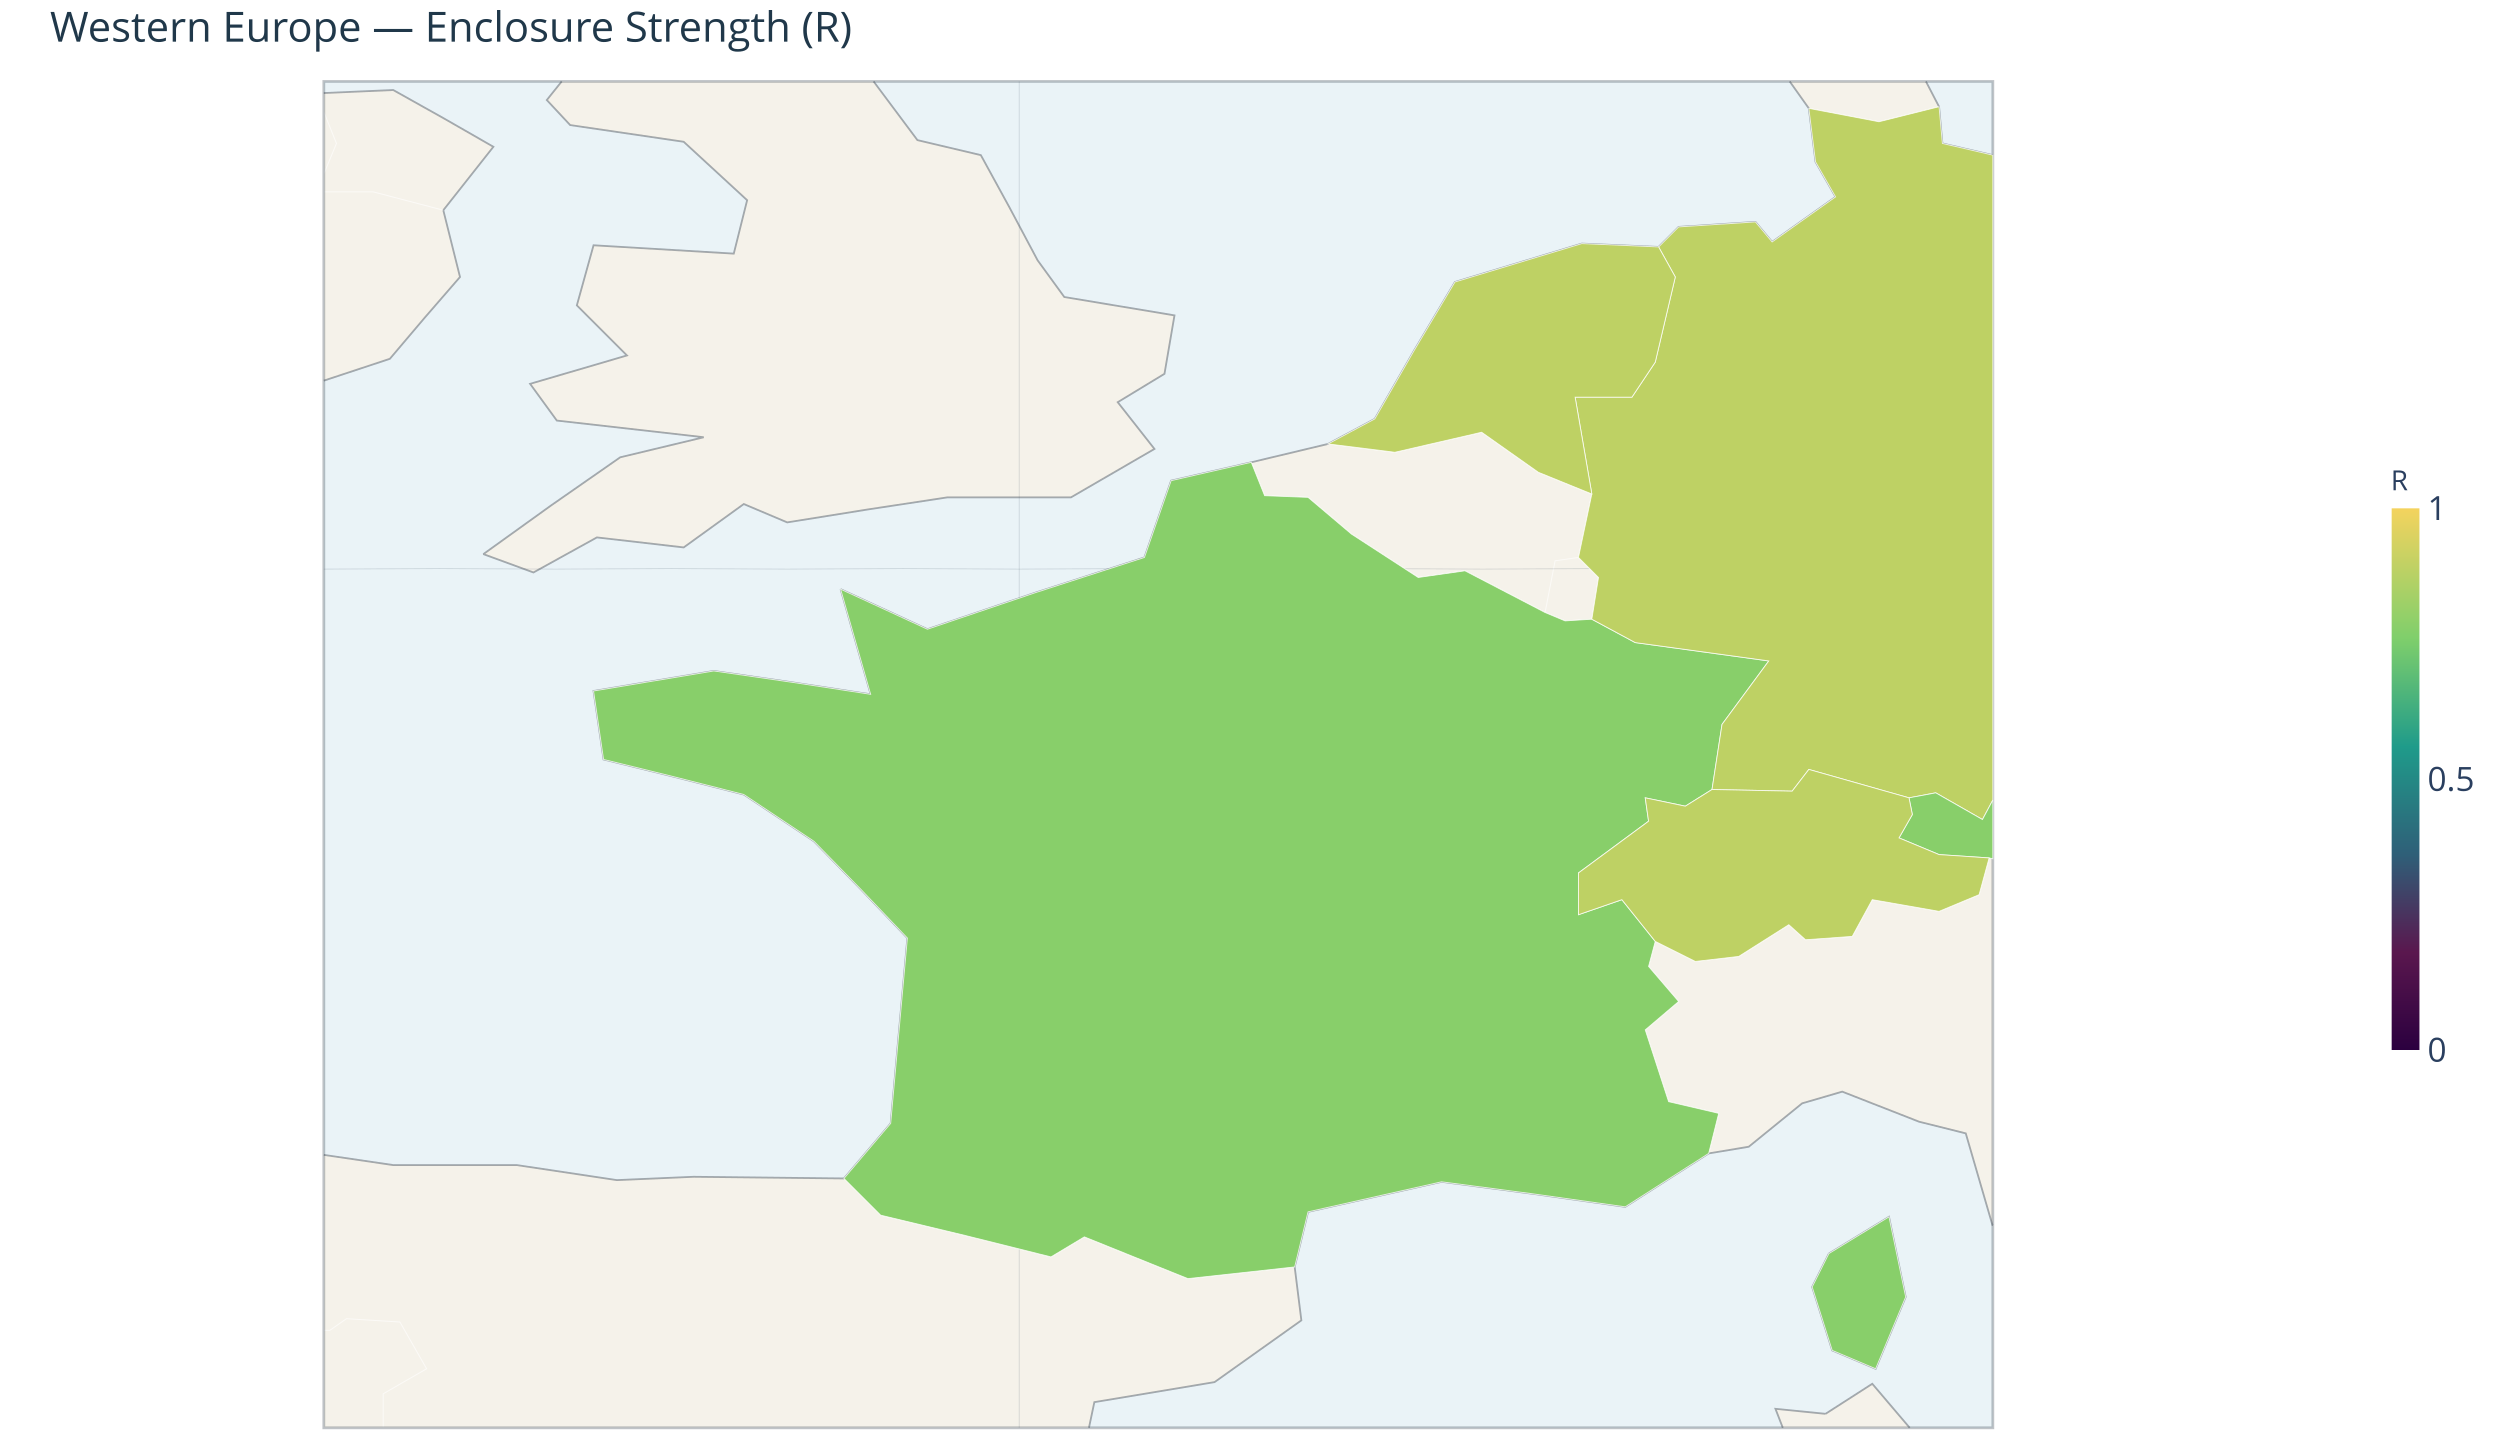
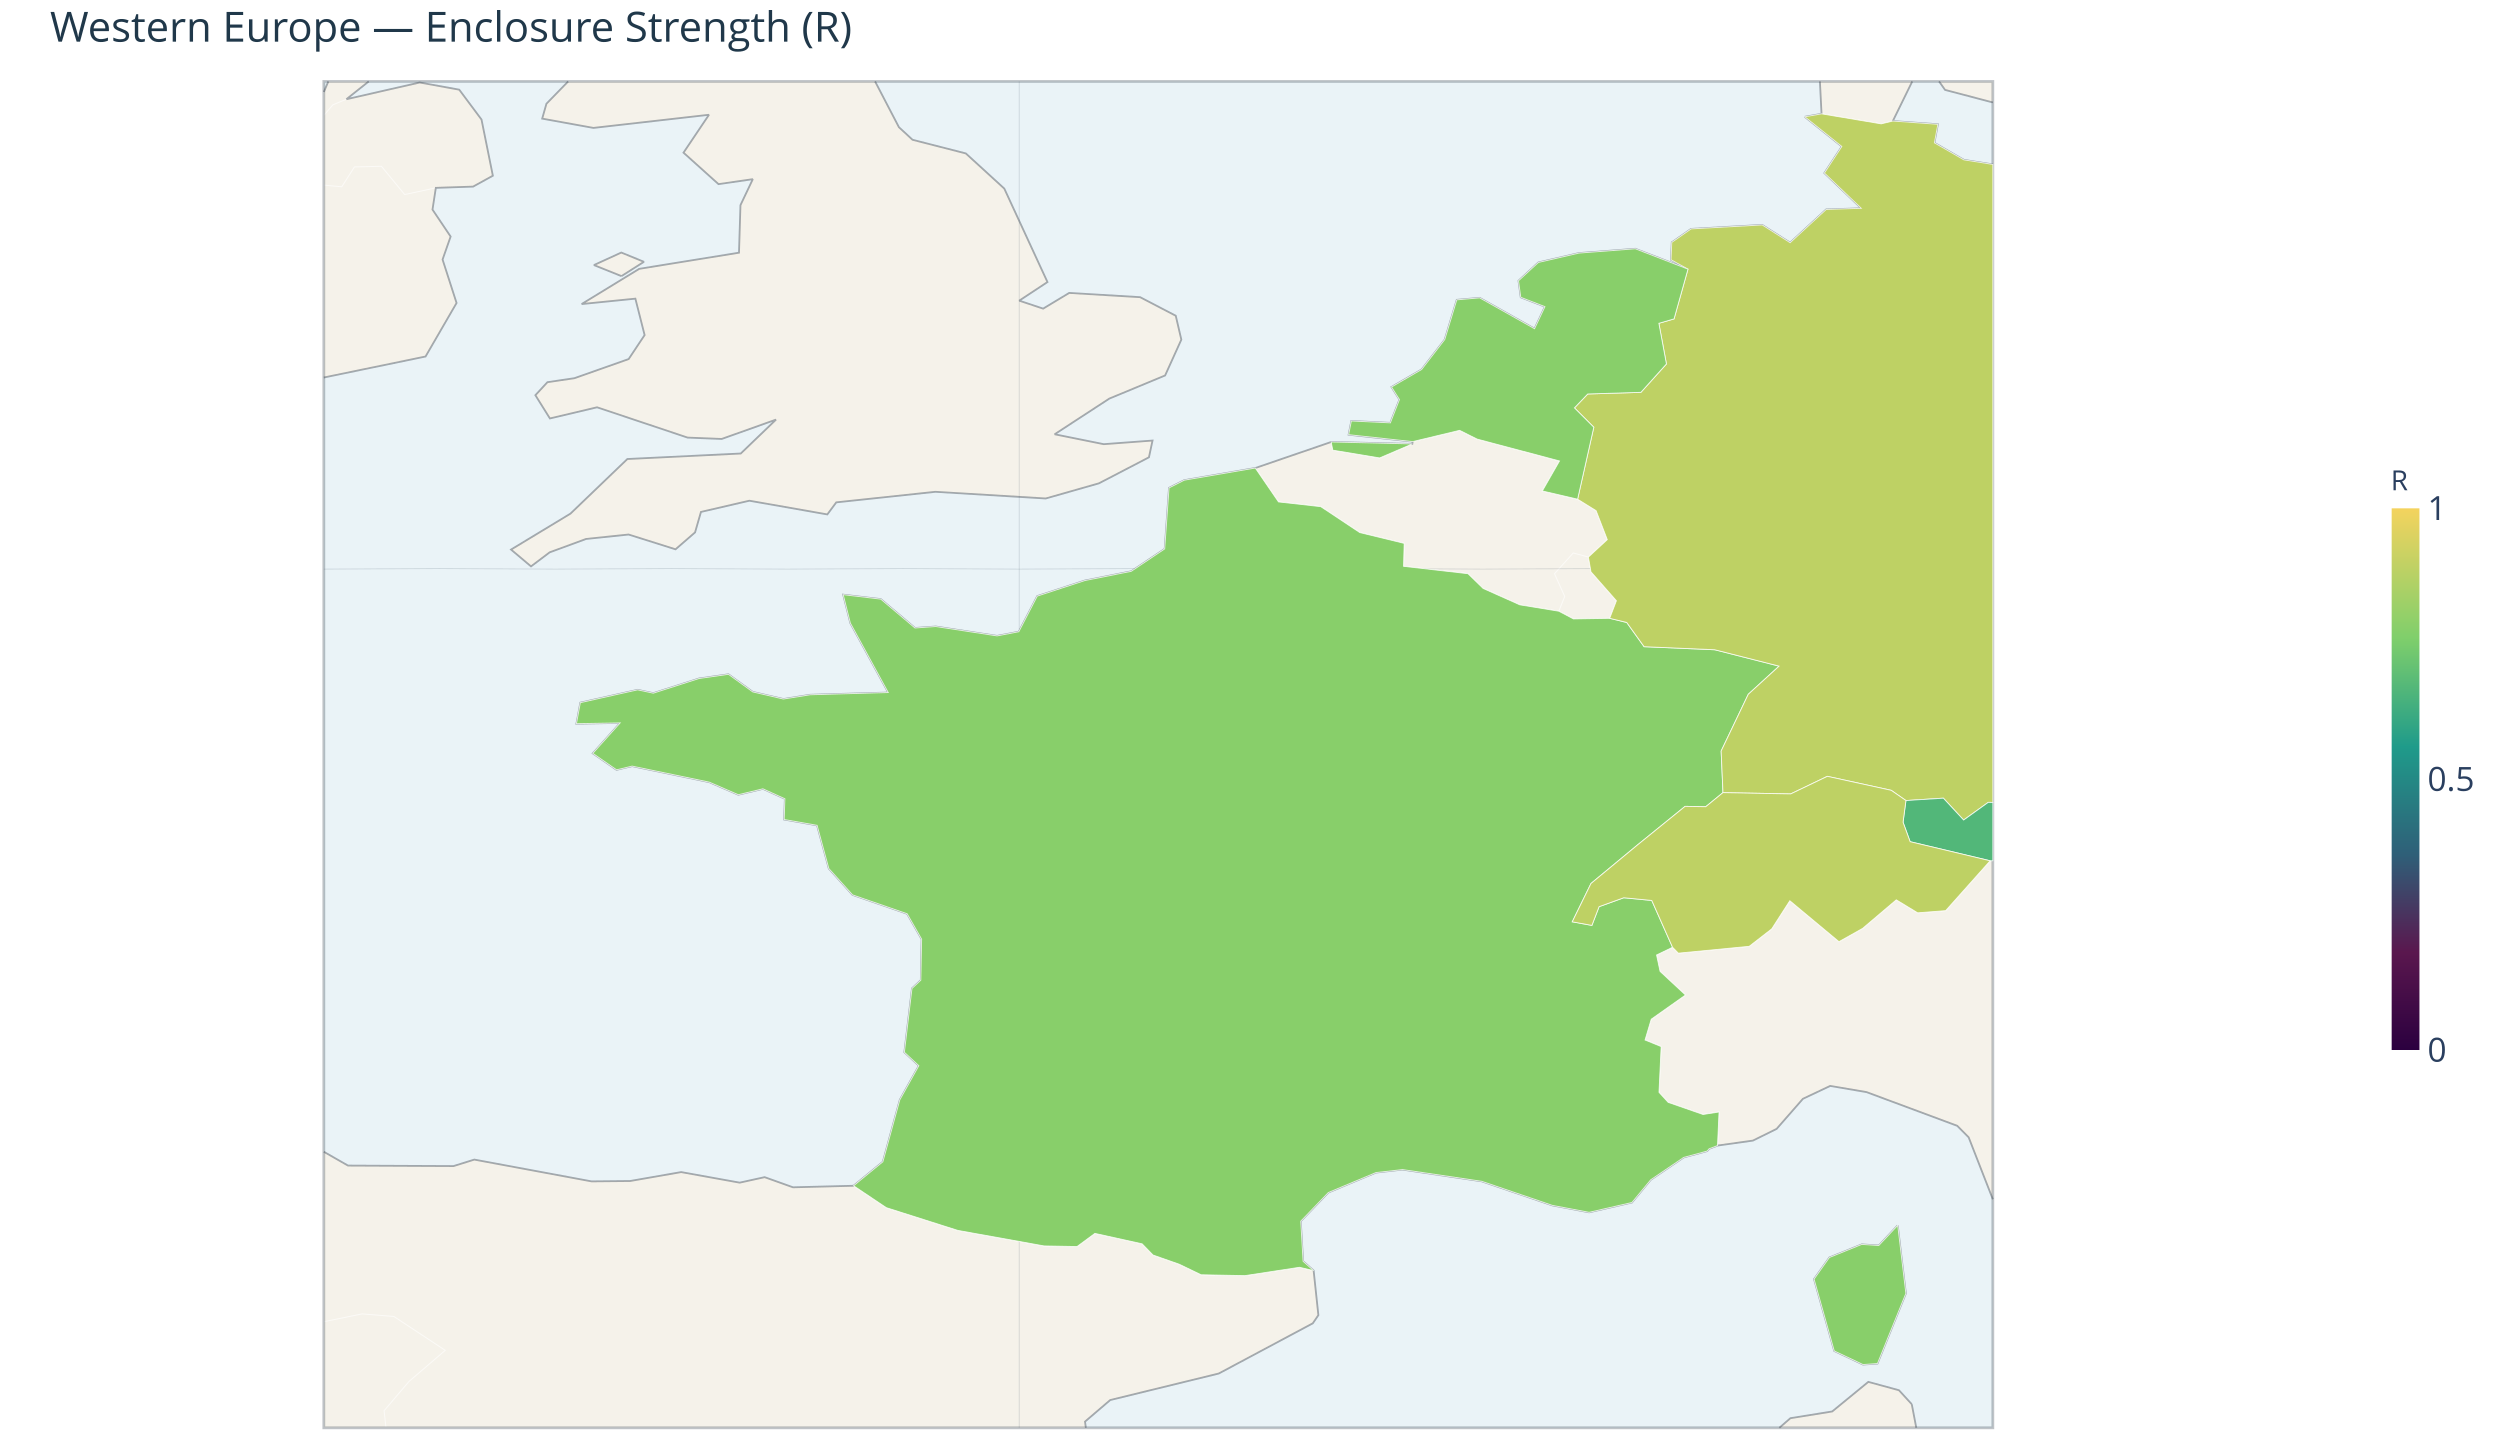
<svg xmlns="http://www.w3.org/2000/svg" class="main-svg" width="900" height="520" style="" viewBox="0 0 900 520">
  <rect x="0" y="0" width="900" height="520" style="fill: rgb(255, 255, 255); fill-opacity: 1;" />
-   <defs id="defs-9df49f">
+   <defs id="defs-819827">
    <g class="clips">
-       <clipPath id="clip9df49fgeo">
+       <clipPath id="clip819827geo">
        <rect x="116.078" y="28.812" width="601.844" height="485.688" />
      </clipPath>
    </g>
    <g class="gradients">
-       <linearGradient x1="0" x2="0" y1="1" y2="0" id="g9df49f-cbcoloraxis">
+       <linearGradient x1="0" y1="1" x2="0" y2="0" gradientUnits="objectBoundingBox" id="g819827-cbcoloraxis">
        <stop offset="0%" stop-color="rgb(43, 0, 63)" stop-opacity="1" />
        <stop offset="18%" stop-color="rgb(90, 23, 78)" stop-opacity="1" />
        <stop offset="36%" stop-color="rgb(47, 95, 120)" stop-opacity="1" />
        <stop offset="56%" stop-color="rgb(31, 155, 138)" stop-opacity="1" />
        <stop offset="76%" stop-color="rgb(127, 207, 107)" stop-opacity="1" />
        <stop offset="100%" stop-color="rgb(244, 211, 94)" stop-opacity="1" />
      </linearGradient>
    </g>
    <g class="patterns" />
  </defs>
  <g class="bglayer" />
  <g class="layer-below">
    <g class="imagelayer" />
    <g class="shapelayer" />
  </g>
  <g class="cartesianlayer" />
  <g class="polarlayer" />
  <g class="smithlayer" />
  <g class="ternarylayer" />
  <g class="geolayer">
-     <g class="geo geo" clip-path="url(#clip9df49fgeo)">
+     <g class="geo geo" clip-path="url(#clip819827geo)">
      <g class="layer bg">
        <rect x="116.078" y="28.812" width="601.844" height="485.688" style="pointer-events: all; fill: rgb(255, 255, 255); fill-opacity: 0;" />
      </g>
      <g class="layer ocean">
-         <path d="M658.395,451.286L652.385,463.305L659.597,486.142L675.222,492.753L686.039,466.911L680.03,438.065ZM202.212,29.312L196.849,36.015L205.263,45.03L246.129,51.04L268.966,72.073L264.158,91.305L213.677,88.3L207.667,109.935L225.696,127.964L190.84,138.18L200.455,151.402L253.341,157.411L223.292,164.623L198.378,181.973L174.013,199.479L192.042,206.09L214.879,193.47L246.129,197.075L267.764,181.45L283.389,188.061L312.153,183.447L341.082,179.046L385.554,179.046L415.603,161.618L402.381,144.791L419.209,134.574L422.814,113.54L383.15,106.93L373.535,93.708L363.457,74.765L353.102,55.847L330.265,50.439L314.479,29.312L644.293,29.312L644.293,29.312L651.183,39.02L653.587,58.251L660.799,70.872L637.962,87.098L631.952,79.886L604.308,81.689L597.096,88.901L569.451,87.699L523.777,101.521L509.113,126.135L494.931,150.801L478.104,159.815L450.459,166.426L421.612,173.037L411.997,200.681L372.622,213.405L333.871,226.523L302.62,212.1L313.438,249.961L285.263,245.651L256.947,241.547L213.677,248.759L217.282,273.399L242.615,279.626L267.764,286.019L293.005,302.846L309.994,320.237L326.659,337.702L320.649,404.41L303.822,424.242L249.735,423.641L222.09,424.843L186.032,419.434L141.56,419.434L116.578,415.761L116.578,137.032L116.578,137.032L140.358,129.166L152.851,114.422L165.599,99.718L159.589,75.679L159.589,75.679L177.618,52.842L159.726,42.586L141.56,32.409L116.578,33.496L116.578,29.312ZM687.483,514L674.02,498.162L657.193,508.979L657.193,508.979L639.164,507.176L641.805,514L392.025,514L392.025,514L393.968,504.772L437.238,497.561L468.488,475.325L466.084,456.094L470.892,436.262L518.97,425.444L552.096,429.809L585.076,434.459L615.125,415.228L629.548,412.824L648.779,397.199L663.203,392.992L690.847,403.809L707.674,408.016L717.29,441.069L717.422,441.18L717.422,514ZM717.422,55.856L699.261,51.64L698.059,38.419L693.336,29.312L717.422,29.312Z" style="stroke: none; fill: rgb(234, 243, 247); fill-opacity: 1;" />
+         <path d="M683.178,441.125L676.363,448.389L670.234,447.988L658.576,452.699L653.06,460.482L660.331,486.346L670.691,491.232L675.883,490.871L686.11,465.633ZM223.709,99.404L231.821,94.252L223.661,90.92L213.818,95.427ZM698.067,29.312L700.219,32.362L717.129,36.807L717.422,36.768L717.422,59.2L717.422,59.2L706.998,57.554L696.386,51.42L697.624,44.755L681.423,43.58L688.41,29.312L698.067,29.312ZM689.86,514L688.237,505.517L688.237,505.517L683.622,500.485L672.59,497.48L659.598,508.127L644.551,510.55L640.566,514L390.908,514L390.908,514L390.606,511.776L399.68,504.015L438.751,494.469L472.606,476.394L474.613,473.457L472.907,457.426L469.109,454.06L468.268,439.628L478.207,429.303L495.357,422.112L504.911,421.044L533.419,425.264L558.849,433.929L572.081,436.431L587.501,432.895L594.255,424.727L606.117,416.667L614.578,414.385L615.275,413.566L618.303,412.402L631.055,410.612L639.588,406.392L649.058,395.564L658.865,390.932L671.953,393.158L704.606,405.297L708.716,409.437L717.422,431.739L717.422,514ZM204.544,29.312L196.716,37.35L195.19,42.704L213.638,46.048L255.233,41.32L246.063,54.962L258.658,66.287L271.013,64.502L266.566,73.861L266.037,90.971L230.115,96.783L209.383,109.464L228.733,107.515L232.062,120.625L226.317,129.261L206.799,136.153L197.077,137.587L192.738,142.27L197.966,150.641L214.936,146.625L247.529,157.532L259.812,158.023L279.377,151.053L266.674,163.265L225.848,165.248L205.369,184.905L183.977,197.845L191.164,203.9L197.87,198.845L210.994,194.021L226.293,192.428L243.191,197.755L250.221,191.66L252.348,184.289L269.775,180.256L297.837,185.193L301.058,180.849L336.728,177.048L376.449,179.454L395.606,174.003L413.621,164.632L414.907,158.6L397.348,159.904L379.669,156.335L399.355,143.496L419.438,135.17L425.279,122.269L423.272,113.672L410.448,106.984L384.909,105.453L375.535,111.107L366.93,108.238L377.086,101.539L361.546,67.891L347.701,55.238L328.508,50.318L323.616,45.8L315.028,29.312L655.168,29.312L655.168,29.312L655.752,40.982L649.731,42.049L663.059,52.73L656.786,62.293L670.054,74.991L657.435,75.403L644.443,87.378L634.396,80.978L608.785,82.407L601.838,87.259L601.574,93.507L607.667,96.896L588.714,89.564L568.38,91.123L553.813,94.484L546.663,101.076L547.48,107.023L556.181,110.401L552.431,118.343L532.685,107.232L524.441,107.95L520.114,122.223L511.798,133.006L500.945,139.321L503.806,143.835L500.525,152.234L486.487,151.556L485.514,156.481L508.541,158.978L508.421,159.814L479.228,159.114L451.899,168.49L426.336,172.868L420.856,175.641L419.294,197.597L407.239,205.68L390.534,209.007L373.408,214.604L366.774,227.426L358.95,228.929L336.885,225.557L329.397,226.082L317.079,215.694L303.558,214.085L306.13,224.314L319.771,249.32L291.672,250.122L282.009,251.658L271.001,249.099L262.239,242.756L251.639,244.27L235.186,249.551L229.538,248.348L208.927,252.963L207.52,260.521L223.264,260.238L213.409,271.208L221.954,277.127L227.567,275.794L255.329,281.567L265.785,286.091L274.642,283.967L282.562,287.56L282.31,295.021L294.148,297.117L298.378,312.673L306.923,322.157L326.573,328.952L331.789,338.097L331.5,352.851L328.316,355.833L325.575,378.811L330.779,383.657L323.929,395.954L317.836,418.232L307.296,426.874L285.483,427.433L275.267,423.778L266.29,425.755L245.222,421.954L226.846,425.162L212.965,425.298L170.757,417.452L163.269,419.791L125.28,419.61L116.578,414.639L116.578,135.907L116.578,135.907L153.198,128.341L164.363,109.074L159.327,93.439L162.224,85.158L155.698,75.449L156.9,67.625L170.312,67.179L177.427,63.259L173.341,43.032L165.324,32.283L151.083,29.702L124.691,35.728L124.691,35.728L132.745,29.312L204.544,29.312ZM118.208,29.312L116.578,33.118L116.578,29.312Z" style="stroke: none; fill: rgb(234, 243, 247); fill-opacity: 1;" />
      </g>
      <g class="layer land">
-         <path d="M641.805,514L639.164,507.176L657.193,508.979L657.193,508.979L674.02,498.162L687.483,514L641.805,514ZM658.395,451.286L680.03,438.065L686.039,466.911L675.222,492.753L659.597,486.142L652.385,463.305ZM116.578,33.496L141.56,32.409L159.726,42.586L177.618,52.842L159.589,75.679L165.599,99.718L152.851,114.422L140.358,129.166L116.578,137.032L116.578,33.496ZM314.479,29.312L330.265,50.439L353.102,55.847L363.457,74.765L373.535,93.708L383.15,106.93L422.814,113.54L419.209,134.574L402.381,144.791L415.603,161.618L385.554,179.046L341.082,179.046L312.153,183.447L283.389,188.061L267.764,181.45L246.129,197.075L214.879,193.47L192.042,206.09L174.013,199.479L198.378,181.973L223.292,164.623L253.341,157.411L200.455,151.402L190.84,138.18L225.696,127.964L207.667,109.935L213.677,88.3L264.158,91.305L268.966,72.073L246.129,51.04L205.263,45.03L196.849,36.015L202.212,29.312L314.479,29.312ZM717.422,441.18L717.29,441.069L707.674,408.016L690.847,403.809L663.203,392.992L648.779,397.199L629.548,412.824L615.125,415.228L585.076,434.459L552.096,429.809L518.97,425.444L470.892,436.262L466.084,456.094L468.488,475.325L437.238,497.561L393.968,504.772L392.025,514L116.578,514L116.578,415.761L141.56,419.434L186.032,419.434L222.09,424.843L249.735,423.641L303.822,424.242L320.649,404.41L326.659,337.702L309.994,320.237L293.005,302.846L267.764,286.019L242.615,279.626L217.282,273.399L213.677,248.759L256.947,241.547L285.263,245.651L313.438,249.961L302.62,212.1L333.871,226.523L372.622,213.405L411.997,200.681L421.612,173.037L450.459,166.426L478.104,159.815L494.931,150.801L509.113,126.135L523.777,101.521L569.451,87.699L597.096,88.901L604.308,81.689L631.952,79.886L637.962,87.098L660.799,70.872L653.587,58.251L651.183,39.02L644.293,29.312L693.336,29.312L693.336,29.312L698.059,38.419L699.261,51.64L717.422,55.856L717.422,441.18Z" style="stroke: none; fill: rgb(245, 242, 234); fill-opacity: 1;" />
+         <path d="M717.422,431.739L708.716,409.437L704.606,405.297L671.953,393.158L658.865,390.932L649.058,395.564L639.588,406.392L631.055,410.612L618.303,412.402L615.275,413.566L614.578,414.385L606.117,416.667L594.255,424.727L587.501,432.895L572.081,436.431L558.849,433.929L533.419,425.264L504.911,421.044L495.357,422.112L478.207,429.303L468.268,439.628L469.109,454.06L472.907,457.426L474.613,473.457L472.606,476.394L438.751,494.469L399.68,504.015L390.606,511.776L390.908,514L116.578,514L116.578,414.639L125.28,419.61L163.269,419.791L170.757,417.452L212.965,425.298L226.846,425.162L245.222,421.954L266.29,425.755L275.267,423.778L285.483,427.433L307.296,426.874L317.836,418.232L323.929,395.954L330.779,383.657L325.575,378.811L328.316,355.833L331.5,352.851L331.789,338.097L326.573,328.952L306.923,322.157L298.378,312.673L294.148,297.117L282.31,295.021L282.562,287.56L274.642,283.967L265.785,286.091L255.329,281.567L227.567,275.794L221.954,277.127L213.409,271.208L223.264,260.238L207.52,260.521L208.927,252.963L229.538,248.348L235.186,249.551L251.639,244.27L262.239,242.756L271.001,249.099L282.009,251.658L291.672,250.122L319.771,249.32L306.13,224.314L303.558,214.085L317.079,215.694L329.397,226.082L336.885,225.557L358.95,228.929L366.774,227.426L373.408,214.604L390.534,209.007L407.239,205.68L419.294,197.597L420.856,175.641L426.336,172.868L451.899,168.49L479.228,159.114L508.421,159.814L508.541,158.978L485.514,156.481L486.487,151.556L500.525,152.234L503.806,143.835L500.945,139.321L511.798,133.006L520.114,122.223L524.441,107.95L532.685,107.232L552.431,118.343L556.181,110.401L547.48,107.023L546.663,101.076L553.813,94.484L568.38,91.123L588.714,89.564L607.667,96.896L601.574,93.507L601.838,87.259L608.785,82.407L634.396,80.978L644.443,87.378L657.435,75.403L670.054,74.991L656.786,62.293L663.059,52.73L649.731,42.049L655.752,40.982L655.168,29.312L688.41,29.312L688.41,29.312L681.423,43.58L697.624,44.755L696.386,51.42L706.998,57.554L717.422,59.2L717.422,431.739ZM717.422,36.768L717.129,36.807L700.219,32.362L698.067,29.312L717.422,29.312ZM683.178,441.125L686.11,465.633L675.883,490.871L670.691,491.232L660.331,486.346L653.06,460.482L658.576,452.699L670.234,447.988L676.363,448.389ZM315.028,29.312L323.616,45.8L328.508,50.318L347.701,55.238L361.546,67.891L377.086,101.539L366.93,108.238L375.535,111.107L384.909,105.453L410.448,106.984L423.272,113.672L425.279,122.269L419.438,135.17L399.355,143.496L379.669,156.335L397.348,159.904L414.907,158.6L413.621,164.632L395.606,174.003L376.449,179.454L336.728,177.048L301.058,180.849L297.837,185.193L269.775,180.256L252.348,184.289L250.221,191.66L243.191,197.755L226.293,192.428L210.994,194.021L197.87,198.845L191.164,203.9L183.977,197.845L205.369,184.905L225.848,165.248L266.674,163.265L279.377,151.053L259.812,158.023L247.529,157.532L214.936,146.625L197.966,150.641L192.738,142.27L197.077,137.587L206.799,136.153L226.317,129.261L232.062,120.625L228.733,107.515L209.383,109.464L230.115,96.783L266.037,90.971L266.566,73.861L271.013,64.502L258.658,66.287L246.063,54.962L255.233,41.32L213.638,46.048L195.19,42.704L196.716,37.35L204.544,29.312L315.028,29.312ZM223.709,99.404L213.818,95.427L223.661,90.92L231.821,94.252ZM116.578,33.118L118.208,29.312L132.745,29.312L132.745,29.312L124.691,35.728L124.691,35.728L151.083,29.702L165.324,32.283L173.341,43.032L177.427,63.259L170.312,67.179L156.9,67.625L155.698,75.449L162.224,85.158L159.327,93.439L164.363,109.074L153.198,128.341L116.578,135.907L116.578,33.118ZM640.566,514L644.551,510.55L659.598,508.127L672.59,497.48L683.622,500.485L688.237,505.517L688.237,505.517L689.86,514L640.566,514Z" style="stroke: none; fill: rgb(245, 242, 234); fill-opacity: 1;" />
      </g>
      <g class="layer countries">
-         <path d="M573.057,222.917L588.682,231.331L636.76,237.941L619.933,260.778L616.327,284.216L606.711,290.226L592.288,287.221L593.49,295.635L568.249,314.265L568.249,329.289L583.875,323.88L595.894,338.904L593.49,347.919L604.308,360.539L592.288,370.756L600.702,396.598L618.731,400.804L615.125,415.228L585.076,434.459L552.096,429.809L518.97,425.444L470.892,436.262L466.084,456.094L427.622,460.3L390.362,445.276L378.343,452.488L347.805,444.853L317.044,437.464L303.822,424.242L320.649,404.41L326.659,337.702L309.994,320.237L293.005,302.846L267.764,286.019L242.615,279.626L217.282,273.399L213.677,248.759L256.947,241.547L285.263,245.651L313.438,249.961L302.62,212.1L333.871,226.523L372.622,213.405L411.997,200.681L421.612,173.037L450.459,166.426L455.267,178.445L470.892,179.046L486.517,192.268L510.556,207.893L527.383,205.489L556.23,220.513L563.442,223.518ZM658.395,451.286L680.03,438.065L686.039,466.911L675.222,492.753L659.597,486.142L652.385,463.305ZM717.422,309.148L716.088,308.856L698.059,307.654L683.636,301.644L688.443,293.231L687.241,287.221L696.857,285.418L713.684,295.034L717.422,288.025L717.422,309.148ZM717.422,288.025L713.684,295.034L696.857,285.418L687.241,287.221L651.183,277.004L645.174,284.817L616.327,284.216L619.933,260.778L636.76,237.941L588.682,231.331L573.057,222.917L575.461,207.893L568.249,200.681L573.057,177.844L567.047,142.988L587.48,142.988L595.894,130.368L603.106,99.718L597.096,88.901L604.308,81.689L631.952,79.886L637.962,87.098L660.799,70.872L653.587,58.251L651.183,39.02L676.424,43.828L698.059,38.419L699.261,51.64L717.422,55.856L717.422,288.025ZM687.241,287.221L688.443,293.231L683.636,301.644L698.059,307.654L716.088,308.856L712.482,322.077L698.059,328.087L674.02,323.88L666.808,337.102L649.981,338.303L643.972,332.895L625.942,344.313L610.317,346.116L595.894,338.904L583.875,323.88L568.249,329.289L568.249,314.265L593.49,295.635L592.288,287.221L606.711,290.226L616.327,284.216L645.174,284.817L651.183,277.004ZM568.249,200.681L575.461,207.893L573.057,222.917L563.442,223.518L556.23,220.513L559.836,201.883ZM573.057,177.844L568.249,200.681L559.836,201.883L556.23,220.513L527.383,205.489L510.556,207.893L486.517,192.268L470.892,179.046L455.267,178.445L450.459,166.426L478.104,159.815L502.143,162.82L533.393,155.608L553.826,170.032ZM597.096,88.901L603.106,99.718L595.894,130.368L587.48,142.988L567.047,142.988L573.057,177.844L553.826,170.032L533.393,155.608L502.143,162.82L478.104,159.815L494.931,150.801L509.113,126.135L523.777,101.521L569.451,87.699ZM116.578,478.931L118.723,478.931L124.733,474.724L143.964,475.926L153.58,492.753L137.954,501.767L137.954,514L116.578,514ZM137.954,514L137.954,501.767L153.58,492.753L143.964,475.926L124.733,474.724L118.723,478.931L116.578,478.931L116.578,415.761L116.578,415.761L141.56,419.434L186.032,419.434L222.09,424.843L249.735,423.641L303.822,424.242L317.044,437.464L347.805,444.853L378.343,452.488L390.362,445.276L427.622,460.3L466.084,456.094L468.488,475.325L437.238,497.561L393.968,504.772L392.025,514L137.954,514ZM116.578,40.268L121.127,51.64L116.578,62.634L116.578,40.268ZM116.578,69.069L134.349,69.069L159.589,75.679L159.589,75.679L165.599,99.718L152.851,114.422L140.358,129.166L116.578,137.032L116.578,69.069ZM717.422,441.18L717.29,441.069L707.674,408.016L690.847,403.809L663.203,392.992L648.779,397.199L629.548,412.824L615.125,415.228L618.731,400.804L600.702,396.598L592.288,370.756L604.308,360.539L593.49,347.919L595.894,338.904L610.317,346.116L625.942,344.313L643.972,332.895L649.981,338.303L666.808,337.102L674.02,323.88L698.059,328.087L712.482,322.077L716.088,308.856L716.088,308.856L717.422,309.148L717.422,441.18ZM641.805,514L639.164,507.176L657.193,508.979L657.193,508.979L674.02,498.162L687.483,514L641.805,514ZM693.336,29.312L698.059,38.419L698.059,38.419L676.424,43.828L651.183,39.02L644.293,29.312L693.336,29.312ZM116.578,62.634L121.127,51.64L116.578,40.268L116.578,33.496L116.578,33.496L141.56,32.409L159.726,42.586L177.618,52.842L159.589,75.679L159.589,75.679L134.349,69.069L116.578,69.069L116.578,62.634ZM314.236,29.312L315.462,30.879L330.265,50.439L353.102,55.847L363.457,74.765L373.535,93.708L383.15,106.93L422.814,113.54L419.209,134.574L402.381,144.791L415.603,161.618L385.554,179.046L341.082,179.046L312.153,183.447L283.389,188.061L267.764,181.45L246.129,197.075L214.879,193.47L192.042,206.09L174.013,199.479L198.378,181.973L223.292,164.623L253.341,157.411L252.139,157.411L200.455,151.402L190.84,138.18L225.696,127.964L207.667,109.935L213.677,88.3L264.158,91.305L268.966,72.073L246.129,51.04L205.263,45.03L196.849,36.015L202.212,29.312L314.236,29.312Z" style="fill: none; stroke-miterlimit: 2; stroke: rgb(255, 255, 255); stroke-opacity: 0.62; stroke-width: 0.35px;" />
+         <path d="M717.422,309.859L716.444,309.883L687.648,303.008L685.101,296.01L686.134,288.198L699.607,287.34L706.902,295.219L715.771,288.848L717.422,288.88L717.422,309.859ZM567.935,179.708L574.605,183.848L578.631,194.264L571.829,200.551L566.373,199.071L559.618,206.533L563.296,214.717L561.169,220.038L547.143,217.745L533.935,211.853L528.479,206.533L505.284,203.883L505.5,195.614L489.528,191.734L475.479,182.397L460.264,180.702L451.899,168.49L479.228,159.114L479.805,162.056L496.655,164.852L508.421,159.814L508.541,158.978L525.462,154.922L531.748,158.063L561.433,165.943L555.244,176.743ZM686.134,288.198L685.101,296.01L687.648,303.008L716.444,309.883L700.436,327.828L690.365,328.613L682.661,323.936L670.546,334.216L662.026,338.995L644.335,324.258L637.821,334.386L629.721,340.672L604.194,343.129L602.115,341.011L594.639,324.162L584.556,323.19L575.675,326.393L573.079,333.143L566.012,331.849L572.766,318.045L589.568,304.129L606.634,290.288L614.061,290.424L620.274,285.346L644.659,285.814L657.843,279.483L680.834,284.515ZM717.422,288.88L715.771,288.848L706.902,295.219L699.607,287.34L686.134,288.198L680.834,284.515L657.843,279.483L644.659,285.814L620.274,285.346L619.613,270.372L629.384,249.935L640.465,239.808L617.306,233.911L591.875,232.809L585.638,224.094L579.484,222.597L581.912,216.271L572.754,205.86L571.829,200.551L578.631,194.264L574.605,183.848L567.935,179.708L573.764,153.81L566.793,146.84L571.588,141.829L590.721,141.242L599.915,131.024L597.187,116.383L602.656,114.801L607.667,96.896L601.574,93.507L601.838,87.259L608.785,82.407L634.396,80.978L644.443,87.378L657.435,75.403L670.054,74.991L656.786,62.293L663.059,52.73L649.731,42.049L655.752,40.982L677.229,44.591L681.423,43.58L697.624,44.755L696.386,51.42L706.998,57.554L717.422,59.2L717.422,288.88ZM688.41,29.312L681.423,43.58L681.423,43.58L677.229,44.591L655.752,40.982L655.168,29.312L688.41,29.312ZM717.422,36.768L717.129,36.807L700.219,32.362L698.067,29.312L717.422,29.312ZM307.296,426.874L317.836,418.232L323.929,395.954L330.779,383.657L325.575,378.811L328.316,355.833L331.5,352.851L331.789,338.097L326.573,328.952L306.923,322.157L298.378,312.673L294.148,297.117L282.31,295.021L282.562,287.56L274.642,283.967L265.785,286.091L255.329,281.567L227.567,275.794L221.954,277.127L213.409,271.208L223.264,260.238L207.52,260.521L208.927,252.963L229.538,248.348L235.186,249.551L251.639,244.27L262.239,242.756L271.001,249.099L282.009,251.658L291.672,250.122L319.771,249.32L306.13,224.314L303.558,214.085L317.079,215.694L329.397,226.082L336.885,225.557L358.95,228.929L366.774,227.426L373.408,214.604L390.534,209.007L407.239,205.68L419.294,197.597L420.856,175.641L426.336,172.868L451.899,168.49L460.264,180.702L475.479,182.397L489.528,191.734L505.5,195.614L505.284,203.883L528.479,206.533L533.935,211.853L547.143,217.745L561.169,220.038L566.445,222.817L579.484,222.597L585.638,224.094L591.875,232.809L617.306,233.911L640.465,239.808L629.384,249.935L619.613,270.372L620.274,285.346L614.061,290.424L606.634,290.288L589.568,304.129L572.766,318.045L566.012,331.849L573.079,333.143L575.675,326.393L584.556,323.19L594.639,324.162L602.115,341.011L596.358,343.79L597.62,349.699L606.766,358.205L594.447,366.91L592.212,374.405L598.016,376.772L597.235,393.231L600.552,396.863L613.099,401.218L618.856,400.315L618.303,412.402L615.275,413.566L614.578,414.385L606.117,416.667L594.255,424.727L587.501,432.895L572.081,436.431L558.849,433.929L533.419,425.264L504.911,421.044L495.357,422.112L478.207,429.303L468.268,439.628L469.109,454.06L472.907,457.426L467.823,456.223L448.149,459.228L432.393,458.912L424.533,455.122L415.087,451.806L411.169,447.779L394.163,444.017L387.734,448.756L375.86,448.53L344.817,442.938L319.074,434.753ZM683.178,441.125L686.11,465.633L675.883,490.871L670.691,491.232L660.331,486.346L653.06,460.482L658.576,452.699L670.234,447.988L676.363,448.389ZM315.028,29.312L323.616,45.8L328.508,50.318L347.701,55.238L361.546,67.891L377.086,101.539L366.93,108.238L375.535,111.107L384.909,105.453L410.448,106.984L423.272,113.672L425.279,122.269L419.438,135.17L399.355,143.496L379.669,156.335L397.348,159.904L414.907,158.6L413.621,164.632L395.606,174.003L376.449,179.454L336.728,177.048L301.058,180.849L297.837,185.193L269.775,180.256L252.348,184.289L250.221,191.66L243.191,197.755L226.293,192.428L210.994,194.021L197.87,198.845L191.164,203.9L183.977,197.845L205.369,184.905L225.848,165.248L266.674,163.265L279.377,151.053L259.812,158.023L247.529,157.532L214.936,146.625L197.966,150.641L192.738,142.27L197.077,137.587L206.799,136.153L226.317,129.261L232.062,120.625L228.733,107.515L209.383,109.464L230.115,96.783L266.037,90.971L266.566,73.861L271.013,64.502L258.658,66.287L246.063,54.962L255.233,41.32L213.638,46.048L195.19,42.704L196.716,37.35L204.544,29.312L315.028,29.312ZM223.709,99.404L213.818,95.427L223.661,90.92L231.821,94.252ZM116.578,41.559L119.823,37.745L124.691,35.728L151.083,29.702L165.324,32.283L173.341,43.032L177.427,63.259L170.312,67.179L156.9,67.625L156.9,67.625L145.687,70.037L137.31,59.864L127.599,60.096L123.032,67.241L116.578,66.641L116.578,41.559ZM116.578,66.641L123.032,67.241L127.599,60.096L137.31,59.864L145.687,70.037L156.9,67.625L155.698,75.449L162.224,85.158L159.327,93.439L164.363,109.074L153.198,128.341L116.578,135.907L116.578,66.641ZM116.578,33.118L118.208,29.312L132.745,29.312L132.745,29.312L124.691,35.728L124.691,35.728L119.823,37.745L116.578,41.559L116.578,33.118ZM717.422,431.739L708.716,409.437L704.606,405.297L671.953,393.158L658.865,390.932L649.058,395.564L639.588,406.392L631.055,410.612L618.303,412.402L618.856,400.315L613.099,401.218L600.552,396.863L597.235,393.231L598.016,376.772L592.212,374.405L594.447,366.91L606.766,358.205L597.62,349.699L596.358,343.79L602.115,341.011L604.194,343.129L629.721,340.672L637.821,334.386L644.335,324.258L662.026,338.995L670.546,334.216L682.661,323.936L690.365,328.613L700.436,327.828L716.444,309.883L716.444,309.883L717.422,309.859L717.422,431.739ZM640.566,514L644.551,510.55L659.598,508.127L672.59,497.48L683.622,500.485L688.237,505.517L688.237,505.517L689.86,514L640.566,514ZM561.169,220.038L563.296,214.717L559.618,206.533L566.373,199.071L571.829,200.551L572.754,205.86L581.912,216.271L579.484,222.597L566.445,222.817ZM567.935,179.708L555.244,176.743L561.433,165.943L531.748,158.063L525.462,154.922L508.541,158.978L485.514,156.481L486.487,151.556L500.525,152.234L503.806,143.835L500.945,139.321L511.798,133.006L520.114,122.223L524.441,107.95L532.685,107.232L552.431,118.343L556.181,110.401L547.48,107.023L546.663,101.076L553.813,94.484L568.38,91.123L588.714,89.564L607.667,96.896L602.656,114.801L597.187,116.383L599.915,131.024L590.721,141.242L571.588,141.829L566.793,146.84L573.764,153.81ZM508.421,159.814L496.655,164.852L479.805,162.056L479.228,159.114ZM138.958,514L138.271,507.861L147.213,497.35L160.277,486.12L141.793,473.931L130.375,472.999L116.578,475.81L116.578,414.639L116.578,414.639L125.28,419.61L163.269,419.791L170.757,417.452L212.965,425.298L226.846,425.162L245.222,421.954L266.29,425.755L275.267,423.778L285.483,427.433L307.296,426.874L307.296,426.874L319.074,434.753L344.817,442.938L375.86,448.53L387.734,448.756L394.163,444.017L411.169,447.779L415.087,451.806L424.533,455.122L432.393,458.912L448.149,459.228L467.823,456.223L472.907,457.426L474.613,473.457L472.606,476.394L438.751,494.469L399.68,504.015L390.606,511.776L390.908,514L138.958,514ZM116.578,475.81L130.375,472.999L141.793,473.931L160.277,486.12L147.213,497.35L138.271,507.861L138.958,514L116.578,514Z" style="fill: none; stroke-miterlimit: 2; stroke: rgb(255, 255, 255); stroke-opacity: 0.62; stroke-width: 0.35px;" />
      </g>
      <g class="layer coastlines">
-         <path d="M159.589,75.679L165.599,99.718L152.851,114.422L140.358,129.166L116.578,137.032M116.578,33.496L141.56,32.409L159.726,42.586L177.618,52.842L159.589,75.679M657.193,508.979L674.02,498.162L687.483,514M641.805,514L639.164,507.176L657.193,508.979M658.395,451.286L680.03,438.065L686.039,466.911L675.222,492.753L659.597,486.142L652.385,463.305L658.395,451.286M314.479,29.312L330.265,50.439L353.102,55.847L363.457,74.765L373.535,93.708L383.15,106.93L422.814,113.54L419.209,134.574L402.381,144.791L415.603,161.618L385.554,179.046L341.082,179.046L312.153,183.447L283.389,188.061L267.764,181.45L246.129,197.075L214.879,193.47L192.042,206.09L174.013,199.479L198.378,181.973L223.292,164.623L253.341,157.411L200.455,151.402L190.84,138.18L225.696,127.964L207.667,109.935L213.677,88.3L264.158,91.305L268.966,72.073L246.129,51.04L205.263,45.03L196.849,36.015L202.212,29.312M717.422,441.18L717.29,441.069L707.674,408.016L690.847,403.809L663.203,392.992L648.779,397.199L629.548,412.824L615.125,415.228L585.076,434.459L552.096,429.809L518.97,425.444L470.892,436.262L466.084,456.094L468.488,475.325L437.238,497.561L393.968,504.772L392.025,514M116.578,415.761L141.56,419.434L186.032,419.434L222.09,424.843L249.735,423.641L303.822,424.242L320.649,404.41L326.659,337.702L309.994,320.237L293.005,302.846L267.764,286.019L242.615,279.626L217.282,273.399L213.677,248.759L256.947,241.547L285.263,245.651L313.438,249.961L302.62,212.1L333.871,226.523L372.622,213.405L411.997,200.681L421.612,173.037L450.459,166.426L478.104,159.815L494.931,150.801L509.113,126.135L523.777,101.521L569.451,87.699L597.096,88.901L604.308,81.689L631.952,79.886L637.962,87.098L660.799,70.872L653.587,58.251L651.183,39.02L644.293,29.312M693.336,29.312L698.059,38.419L699.261,51.64L717.422,55.856" style="fill: none; stroke-miterlimit: 2; stroke: rgb(43, 55, 68); stroke-opacity: 0.42; stroke-width: 0.65px;" />
+         <path d="M717.422,431.739L708.716,409.437L704.606,405.297L671.953,393.158L658.865,390.932L649.058,395.564L639.588,406.392L631.055,410.612L618.303,412.402L615.275,413.566L614.578,414.385L606.117,416.667L594.255,424.727L587.501,432.895L572.081,436.431L558.849,433.929L533.419,425.264L504.911,421.044L495.357,422.112L478.207,429.303L468.268,439.628L469.109,454.06L472.907,457.426L474.613,473.457L472.606,476.394L438.751,494.469L399.68,504.015L390.606,511.776L390.908,514M116.578,414.639L125.28,419.61L163.269,419.791L170.757,417.452L212.965,425.298L226.846,425.162L245.222,421.954L266.29,425.755L275.267,423.778L285.483,427.433L307.296,426.874L317.836,418.232L323.929,395.954L330.779,383.657L325.575,378.811L328.316,355.833L331.5,352.851L331.789,338.097L326.573,328.952L306.923,322.157L298.378,312.673L294.148,297.117L282.31,295.021L282.562,287.56L274.642,283.967L265.785,286.091L255.329,281.567L227.567,275.794L221.954,277.127L213.409,271.208L223.264,260.238L207.52,260.521L208.927,252.963L229.538,248.348L235.186,249.551L251.639,244.27L262.239,242.756L271.001,249.099L282.009,251.658L291.672,250.122L319.771,249.32L306.13,224.314L303.558,214.085L317.079,215.694L329.397,226.082L336.885,225.557L358.95,228.929L366.774,227.426L373.408,214.604L390.534,209.007L407.239,205.68L419.294,197.597L420.856,175.641L426.336,172.868L451.899,168.49L479.228,159.114L508.421,159.814L508.541,158.978L485.514,156.481L486.487,151.556L500.525,152.234L503.806,143.835L500.945,139.321L511.798,133.006L520.114,122.223L524.441,107.95L532.685,107.232L552.431,118.343L556.181,110.401L547.48,107.023L546.663,101.076L553.813,94.484L568.38,91.123L588.714,89.564L607.667,96.896L601.574,93.507L601.838,87.259L608.785,82.407L634.396,80.978L644.443,87.378L657.435,75.403L670.054,74.991L656.786,62.293L663.059,52.73L649.731,42.049L655.752,40.982L655.168,29.312M688.41,29.312L681.423,43.58L697.624,44.755L696.386,51.42L706.998,57.554L717.422,59.2M717.422,36.768L717.129,36.807L700.219,32.362L698.067,29.312M683.178,441.125L686.11,465.633L675.883,490.871L670.691,491.232L660.331,486.346L653.06,460.482L658.576,452.699L670.234,447.988L676.363,448.389L683.178,441.125M315.028,29.312L323.616,45.8L328.508,50.318L347.701,55.238L361.546,67.891L377.086,101.539L366.93,108.238L375.535,111.107L384.909,105.453L410.448,106.984L423.272,113.672L425.279,122.269L419.438,135.17L399.355,143.496L379.669,156.335L397.348,159.904L414.907,158.6L413.621,164.632L395.606,174.003L376.449,179.454L336.728,177.048L301.058,180.849L297.837,185.193L269.775,180.256L252.348,184.289L250.221,191.66L243.191,197.755L226.293,192.428L210.994,194.021L197.87,198.845L191.164,203.9L183.977,197.845L205.369,184.905L225.848,165.248L266.674,163.265L279.377,151.053L259.812,158.023L247.529,157.532L214.936,146.625L197.966,150.641L192.738,142.27L197.077,137.587L206.799,136.153L226.317,129.261L232.062,120.625L228.733,107.515L209.383,109.464L230.115,96.783L266.037,90.971L266.566,73.861L271.013,64.502L258.658,66.287L246.063,54.962L255.233,41.32L213.638,46.048L195.19,42.704L196.716,37.35L204.544,29.312M223.709,99.404L213.818,95.427L223.661,90.92L231.821,94.252L223.709,99.404M124.691,35.728L151.083,29.702L165.324,32.283L173.341,43.032L177.427,63.259L170.312,67.179L156.9,67.625L155.698,75.449L162.224,85.158L159.327,93.439L164.363,109.074L153.198,128.341L116.578,135.907M116.578,33.118L118.208,29.312M132.745,29.312L124.691,35.728M688.237,505.517L689.86,514M640.566,514L644.551,510.55L659.598,508.127L672.59,497.48L683.622,500.485L688.237,505.517" style="fill: none; stroke-miterlimit: 2; stroke: rgb(43, 55, 68); stroke-opacity: 0.42; stroke-width: 0.65px;" />
      </g>
      <g class="layer lataxis">
        <path d="M116.578,204.888L158.275,204.664L200.005,204.888L241.734,204.664L283.464,204.888L325.194,204.664L366.924,204.888L408.654,204.664L450.384,204.888L492.114,204.664L533.844,204.888L575.574,204.664L617.303,204.888L659.033,204.664L700.763,204.888L717.422,204.798" style="fill: none; stroke: rgb(55, 74, 92); stroke-opacity: 0.16; stroke-width: 0.35px;" />
      </g>
      <g class="layer lonaxis">
        <path d="M366.924,514L366.924,455.267L366.924,371.808L366.924,288.348L366.924,204.888L366.924,121.428L366.924,37.968L366.924,29.312" style="fill: none; stroke: rgb(55, 74, 92); stroke-opacity: 0.16; stroke-width: 0.35px;" />
      </g>
      <g class="layer frame">
        <path d="M116.578,29.312L717.422,29.312L717.422,514L116.578,514Z" style="fill: none; stroke-miterlimit: 2; stroke: rgb(43, 55, 68); stroke-opacity: 0.3; stroke-width: 1px;" />
      </g>
      <g class="layer backplot">
        <g class="choroplethlayer">
          <g class="trace choropleth">
-             <path class="choroplethlocation" fill="rgb(136, 207, 106)" d="M573.057,222.917L588.682,231.331L636.76,237.941L619.933,260.778L616.327,284.216L606.711,290.226L592.288,287.221L593.49,295.635L568.249,314.265L568.249,329.289L583.875,323.88L595.894,338.904L593.49,347.919L604.308,360.539L592.288,370.756L600.702,396.598L618.731,400.804L615.125,415.228L585.076,434.459L552.096,429.809L518.97,425.444L470.892,436.262L466.084,456.094L427.622,460.3L390.362,445.276L378.343,452.488L347.805,444.853L317.044,437.464L303.822,424.242L320.649,404.41L326.659,337.702L309.994,320.237L293.005,302.846L267.764,286.019L242.615,279.626L217.282,273.399L213.677,248.759L256.947,241.547L285.263,245.651L313.438,249.961L302.62,212.1L333.871,226.523L372.622,213.405L411.997,200.681L421.612,173.037L450.459,166.426L455.267,178.445L470.892,179.046L486.517,192.268L510.556,207.893L527.383,205.489L556.23,220.513L563.442,223.518ZM658.395,451.286L680.03,438.065L686.039,466.911L675.222,492.753L659.597,486.142L652.385,463.305Z" style="stroke: rgb(255, 255, 255); stroke-opacity: 0.78; stroke-width: 0.32px; opacity: 1;" />
-             <path class="choroplethlocation" fill="rgb(190, 209, 100)" d="M717.422,288.025L713.684,295.034L696.857,285.418L687.241,287.221L651.183,277.004L645.174,284.817L616.327,284.216L619.933,260.778L636.76,237.941L588.682,231.331L573.057,222.917L575.461,207.893L568.249,200.681L573.057,177.844L567.047,142.988L587.48,142.988L595.894,130.368L603.106,99.718L597.096,88.901L604.308,81.689L631.952,79.886L637.962,87.098L660.799,70.872L653.587,58.251L651.183,39.02L676.424,43.828L698.059,38.419L699.261,51.64L717.422,55.856L717.422,288.025Z" style="stroke: rgb(255, 255, 255); stroke-opacity: 0.78; stroke-width: 0.32px; opacity: 1;" />
-             <path class="choroplethlocation" fill="rgb(190, 209, 100)" d="M597.096,88.901L603.106,99.718L595.894,130.368L587.48,142.988L567.047,142.988L573.057,177.844L553.826,170.032L533.393,155.608L502.143,162.82L478.104,159.815L494.931,150.801L509.113,126.135L523.777,101.521L569.451,87.699Z" style="stroke: rgb(255, 255, 255); stroke-opacity: 0.78; stroke-width: 0.32px; opacity: 1;" />
-             <path class="choroplethlocation" fill="rgb(136, 207, 106)" d="M717.422,309.148L716.088,308.856L698.059,307.654L683.636,301.644L688.443,293.231L687.241,287.221L696.857,285.418L713.684,295.034L717.422,288.025L717.422,309.148Z" style="stroke: rgb(255, 255, 255); stroke-opacity: 0.78; stroke-width: 0.32px; opacity: 1;" />
-             <path class="choroplethlocation" fill="rgb(190, 209, 100)" d="M687.241,287.221L688.443,293.231L683.636,301.644L698.059,307.654L716.088,308.856L712.482,322.077L698.059,328.087L674.02,323.88L666.808,337.102L649.981,338.303L643.972,332.895L625.942,344.313L610.317,346.116L595.894,338.904L583.875,323.88L568.249,329.289L568.249,314.265L593.49,295.635L592.288,287.221L606.711,290.226L616.327,284.216L645.174,284.817L651.183,277.004Z" style="stroke: rgb(255, 255, 255); stroke-opacity: 0.78; stroke-width: 0.32px; opacity: 1;" />
+             <path class="choroplethlocation" fill="rgb(136, 207, 106)" d="M307.296,426.874L317.836,418.232L323.929,395.954L330.779,383.657L325.575,378.811L328.316,355.833L331.5,352.851L331.789,338.097L326.573,328.952L306.923,322.157L298.378,312.673L294.148,297.117L282.31,295.021L282.562,287.56L274.642,283.967L265.785,286.091L255.329,281.567L227.567,275.794L221.954,277.127L213.409,271.208L223.264,260.238L207.52,260.521L208.927,252.963L229.538,248.348L235.186,249.551L251.639,244.27L262.239,242.756L271.001,249.099L282.009,251.658L291.672,250.122L319.771,249.32L306.13,224.314L303.558,214.085L317.079,215.694L329.397,226.082L336.885,225.557L358.95,228.929L366.774,227.426L373.408,214.604L390.534,209.007L407.239,205.68L419.294,197.597L420.856,175.641L426.336,172.868L451.899,168.49L460.264,180.702L475.479,182.397L489.528,191.734L505.5,195.614L505.284,203.883L528.479,206.533L533.935,211.853L547.143,217.745L561.169,220.038L566.445,222.817L579.484,222.597L585.638,224.094L591.875,232.809L617.306,233.911L640.465,239.808L629.384,249.935L619.613,270.372L620.274,285.346L614.061,290.424L606.634,290.288L589.568,304.129L572.766,318.045L566.012,331.849L573.079,333.143L575.675,326.393L584.556,323.19L594.639,324.162L602.115,341.011L596.358,343.79L597.62,349.699L606.766,358.205L594.447,366.91L592.212,374.405L598.016,376.772L597.235,393.231L600.552,396.863L613.099,401.218L618.856,400.315L618.303,412.402L615.275,413.566L614.578,414.385L606.117,416.667L594.255,424.727L587.501,432.895L572.081,436.431L558.849,433.929L533.419,425.264L504.911,421.044L495.357,422.112L478.207,429.303L468.268,439.628L469.109,454.06L472.907,457.426L467.823,456.223L448.149,459.228L432.393,458.912L424.533,455.122L415.087,451.806L411.169,447.779L394.163,444.017L387.734,448.756L375.86,448.53L344.817,442.938L319.074,434.753ZM683.178,441.125L686.11,465.633L675.883,490.871L670.691,491.232L660.331,486.346L653.06,460.482L658.576,452.699L670.234,447.988L676.363,448.389Z" style="stroke: rgb(255, 255, 255); stroke-opacity: 0.78; stroke-width: 0.32px; opacity: 1;" />
+             <path class="choroplethlocation" fill="rgb(190, 209, 100)" d="M717.422,288.88L715.771,288.848L706.902,295.219L699.607,287.34L686.134,288.198L680.834,284.515L657.843,279.483L644.659,285.814L620.274,285.346L619.613,270.372L629.384,249.935L640.465,239.808L617.306,233.911L591.875,232.809L585.638,224.094L579.484,222.597L581.912,216.271L572.754,205.86L571.829,200.551L578.631,194.264L574.605,183.848L567.935,179.708L573.764,153.81L566.793,146.84L571.588,141.829L590.721,141.242L599.915,131.024L597.187,116.383L602.656,114.801L607.667,96.896L601.574,93.507L601.838,87.259L608.785,82.407L634.396,80.978L644.443,87.378L657.435,75.403L670.054,74.991L656.786,62.293L663.059,52.73L649.731,42.049L655.752,40.982L677.229,44.591L681.423,43.58L697.624,44.755L696.386,51.42L706.998,57.554L717.422,59.2L717.422,288.88Z" style="stroke: rgb(255, 255, 255); stroke-opacity: 0.78; stroke-width: 0.32px; opacity: 1;" />
+             <path class="choroplethlocation" fill="rgb(136, 207, 106)" d="M567.935,179.708L555.244,176.743L561.433,165.943L531.748,158.063L525.462,154.922L508.541,158.978L485.514,156.481L486.487,151.556L500.525,152.234L503.806,143.835L500.945,139.321L511.798,133.006L520.114,122.223L524.441,107.95L532.685,107.232L552.431,118.343L556.181,110.401L547.48,107.023L546.663,101.076L553.813,94.484L568.38,91.123L588.714,89.564L607.667,96.896L602.656,114.801L597.187,116.383L599.915,131.024L590.721,141.242L571.588,141.829L566.793,146.84L573.764,153.81ZM508.421,159.814L496.655,164.852L479.805,162.056L479.228,159.114Z" style="stroke: rgb(255, 255, 255); stroke-opacity: 0.78; stroke-width: 0.32px; opacity: 1;" />
+             <path class="choroplethlocation" fill="rgb(82, 183, 121)" d="M717.422,309.859L716.444,309.883L687.648,303.008L685.101,296.01L686.134,288.198L699.607,287.34L706.902,295.219L715.771,288.848L717.422,288.88L717.422,309.859Z" style="stroke: rgb(255, 255, 255); stroke-opacity: 0.78; stroke-width: 0.32px; opacity: 1;" />
+             <path class="choroplethlocation" fill="rgb(190, 209, 100)" d="M686.134,288.198L685.101,296.01L687.648,303.008L716.444,309.883L700.436,327.828L690.365,328.613L682.661,323.936L670.546,334.216L662.026,338.995L644.335,324.258L637.821,334.386L629.721,340.672L604.194,343.129L602.115,341.011L594.639,324.162L584.556,323.19L575.675,326.393L573.079,333.143L566.012,331.849L572.766,318.045L589.568,304.129L606.634,290.288L614.061,290.424L620.274,285.346L644.659,285.814L657.843,279.483L680.834,284.515Z" style="stroke: rgb(255, 255, 255); stroke-opacity: 0.78; stroke-width: 0.32px; opacity: 1;" />
            <path class="choroplethlocation" fill="rgb(43, 0, 63)" style="stroke: rgb(255, 255, 255); stroke-opacity: 0.78; stroke-width: 0.32px; opacity: 1;" />
            <path class="choroplethlocation" fill="rgb(43, 0, 63)" style="stroke: rgb(255, 255, 255); stroke-opacity: 0.78; stroke-width: 0.32px; opacity: 1;" />
          </g>
        </g>
      </g>
      <g class="layer lakes">
        <path style="stroke: none; fill: rgb(234, 243, 247); fill-opacity: 1;" />
      </g>
      <g class="layer frontplot">
        <g class="scatterlayer" />
      </g>
    </g>
  </g>
  <g class="funnelarealayer" />
  <g class="pielayer" />
  <g class="iciclelayer" />
  <g class="treemaplayer" />
  <g class="sunburstlayer" />
  <g class="glimages" />
-   <defs id="topdefs-9df49f">
+   <defs id="topdefs-819827">
    <g class="clips" />
  </defs>
  <g class="layer-above">
    <g class="imagelayer" />
    <g class="shapelayer" />
  </g>
  <g class="infolayer">
    <g class="cbcoloraxis colorbar" transform="translate(0,30)">
-       <rect class="cbbg" x="851" y="126" width="49.641" height="232" style="fill: rgb(0, 0, 0); fill-opacity: 0; stroke: rgb(68, 68, 68); stroke-opacity: 1; stroke-width: 0;" />
+       <rect class="cbbg" x="851" y="126" width="49.625" height="232" style="fill: rgb(0, 0, 0); fill-opacity: 0; stroke: rgb(68, 68, 68); stroke-opacity: 1; stroke-width: 0;" />
      <g class="cbfills" transform="translate(0,153)">
-         <rect class="cbfill gradient_filled" x="861" y="0" width="10" height="195" style="fill: url('#g9df49f-cbcoloraxis');" />
+         <rect class="cbfill gradient_filled" style="fill: url('#g819827-cbcoloraxis');" x="861" y="0" width="10" height="195" />
      </g>
      <g class="cblines" transform="translate(0,153)" />
      <g class="cbaxis crisp" transform="translate(0,-30)">
        <g class="ycbcoloraxistick">
-           <text text-anchor="start" x="873.9" y="4.2" transform="translate(0,378)" style="font-family: 'Open Sans', verdana, arial, sans-serif; font-size: 12px; fill: rgb(42, 63, 95); fill-opacity: 1; white-space: pre; opacity: 1;">0</text>
+           <text text-anchor="start" x="873.9" y="4.2" transform="translate(0,378)" style="font-family: 'Open Sans', verdana, arial, sans-serif; font-size: 12px; fill: rgb(42, 63, 95); fill-opacity: 1; white-space: pre;">0</text>
        </g>
        <g class="ycbcoloraxistick">
-           <text text-anchor="start" x="873.9" y="4.2" style="font-family: 'Open Sans', verdana, arial, sans-serif; font-size: 12px; fill: rgb(42, 63, 95); fill-opacity: 1; white-space: pre; opacity: 1;" transform="translate(0,280.5)">0.5</text>
+           <text text-anchor="start" x="873.9" y="4.2" style="font-family: 'Open Sans', verdana, arial, sans-serif; font-size: 12px; fill: rgb(42, 63, 95); fill-opacity: 1; white-space: pre;" transform="translate(0,280.5)">0.5</text>
        </g>
        <g class="ycbcoloraxistick">
-           <text text-anchor="start" x="873.9" y="4.2" style="font-family: 'Open Sans', verdana, arial, sans-serif; font-size: 12px; fill: rgb(42, 63, 95); fill-opacity: 1; white-space: pre; opacity: 1;" transform="translate(0,183)">1</text>
+           <text text-anchor="start" x="873.9" y="4.2" style="font-family: 'Open Sans', verdana, arial, sans-serif; font-size: 12px; fill: rgb(42, 63, 95); fill-opacity: 1; white-space: pre;" transform="translate(0,183)">1</text>
        </g>
      </g>
      <g class="cbtitleunshift" transform="translate(0,-30)">
        <g class="cbtitle" transform="">
-           <text class="ycbcoloraxistitle" x="860.68" y="176.5" text-anchor="start" style="font-family: 'Open Sans', verdana, arial, sans-serif; font-size: 10px; fill: rgb(42, 63, 95); opacity: 1; font-weight: normal; white-space: pre;">R</text>
+           <text class="ycbcoloraxistitle" x="860.68" y="176.5" text-anchor="start" style="opacity: 1; font-family: 'Open Sans', verdana, arial, sans-serif; font-size: 10px; fill: rgb(42, 63, 95); fill-opacity: 1; white-space: pre;">R</text>
        </g>
      </g>
      <rect class="cboutline" x="861" y="153" width="10" height="195" style="stroke: rgb(68, 68, 68); stroke-opacity: 1; fill: none; stroke-width: 0;" />
    </g>
    <g class="g-gtitle">
-       <text class="gtitle" x="18" y="15" text-anchor="start" dy="0em" style="font-family: 'Open Sans', verdana, arial, sans-serif; font-size: 15px; fill: rgb(32, 56, 74); opacity: 1; font-weight: normal; white-space: pre;">Western Europe — Enclosure Strength (R)</text>
+       <text class="gtitle" x="18" y="15" text-anchor="start" dy="0em" style="opacity: 1; font-family: 'Open Sans', verdana, arial, sans-serif; font-size: 15px; fill: rgb(32, 56, 74); fill-opacity: 1; white-space: pre;">Western Europe — Enclosure Strength (R)</text>
    </g>
  </g>
</svg>
